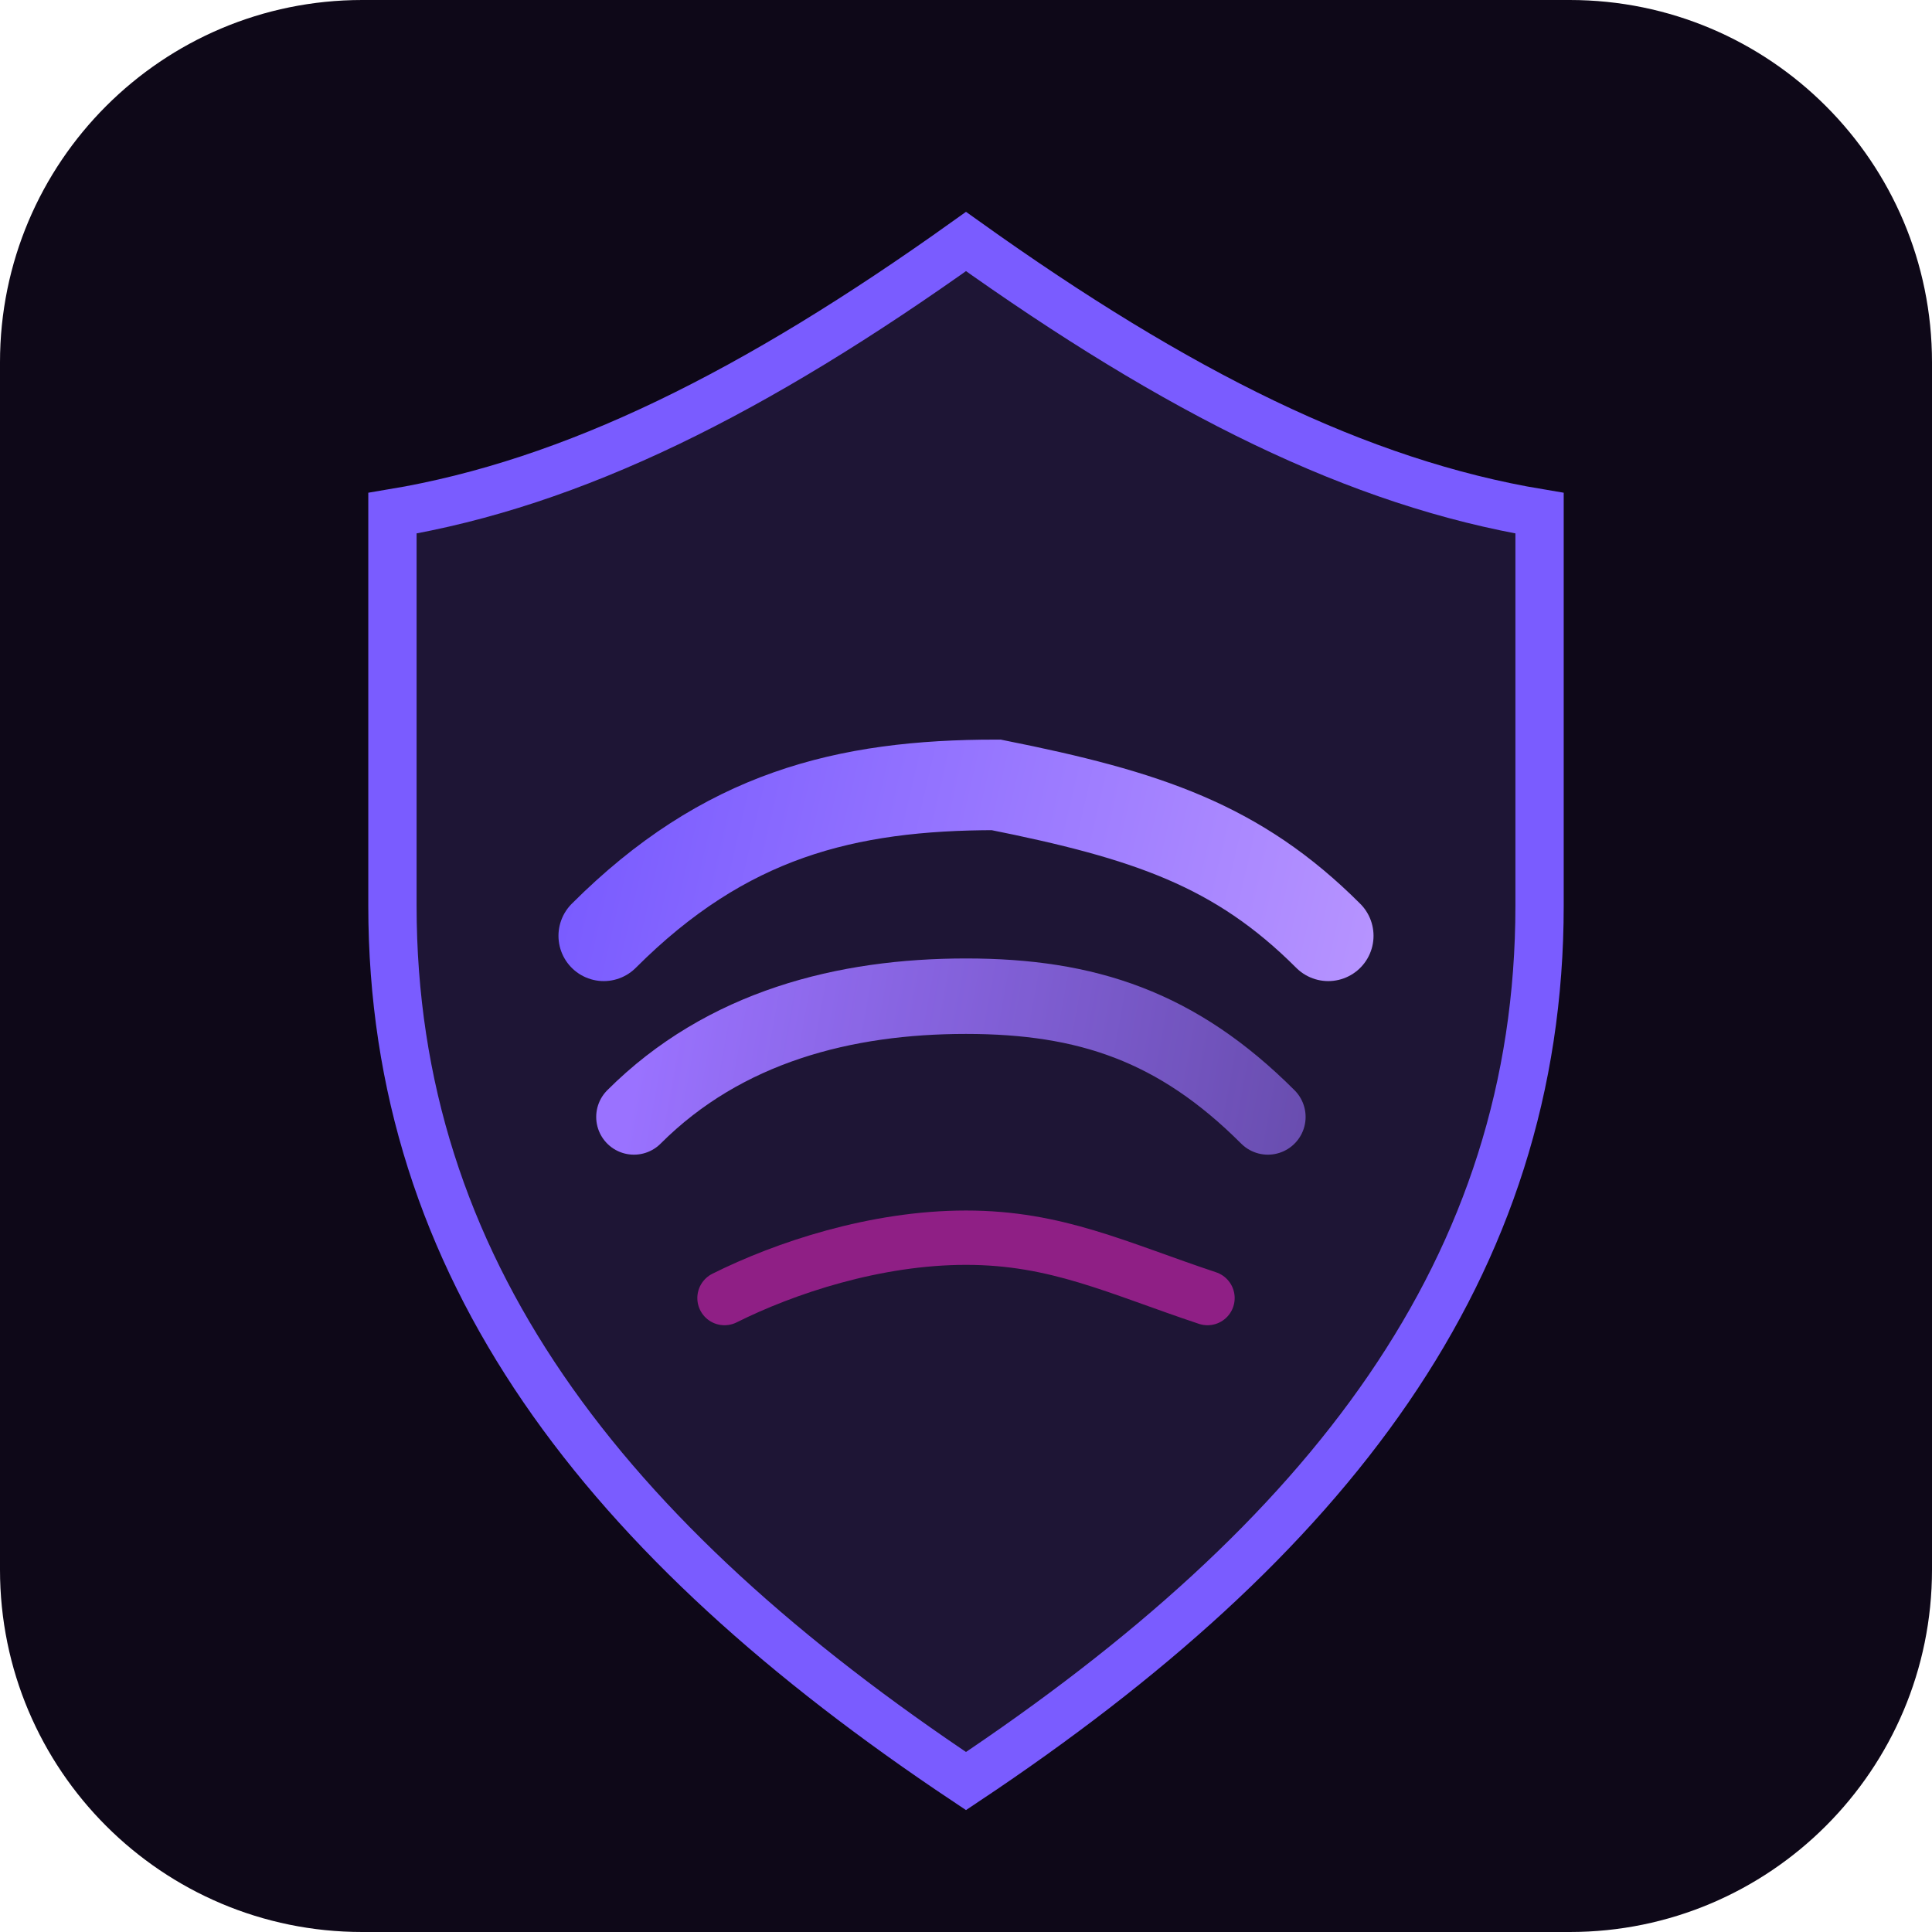
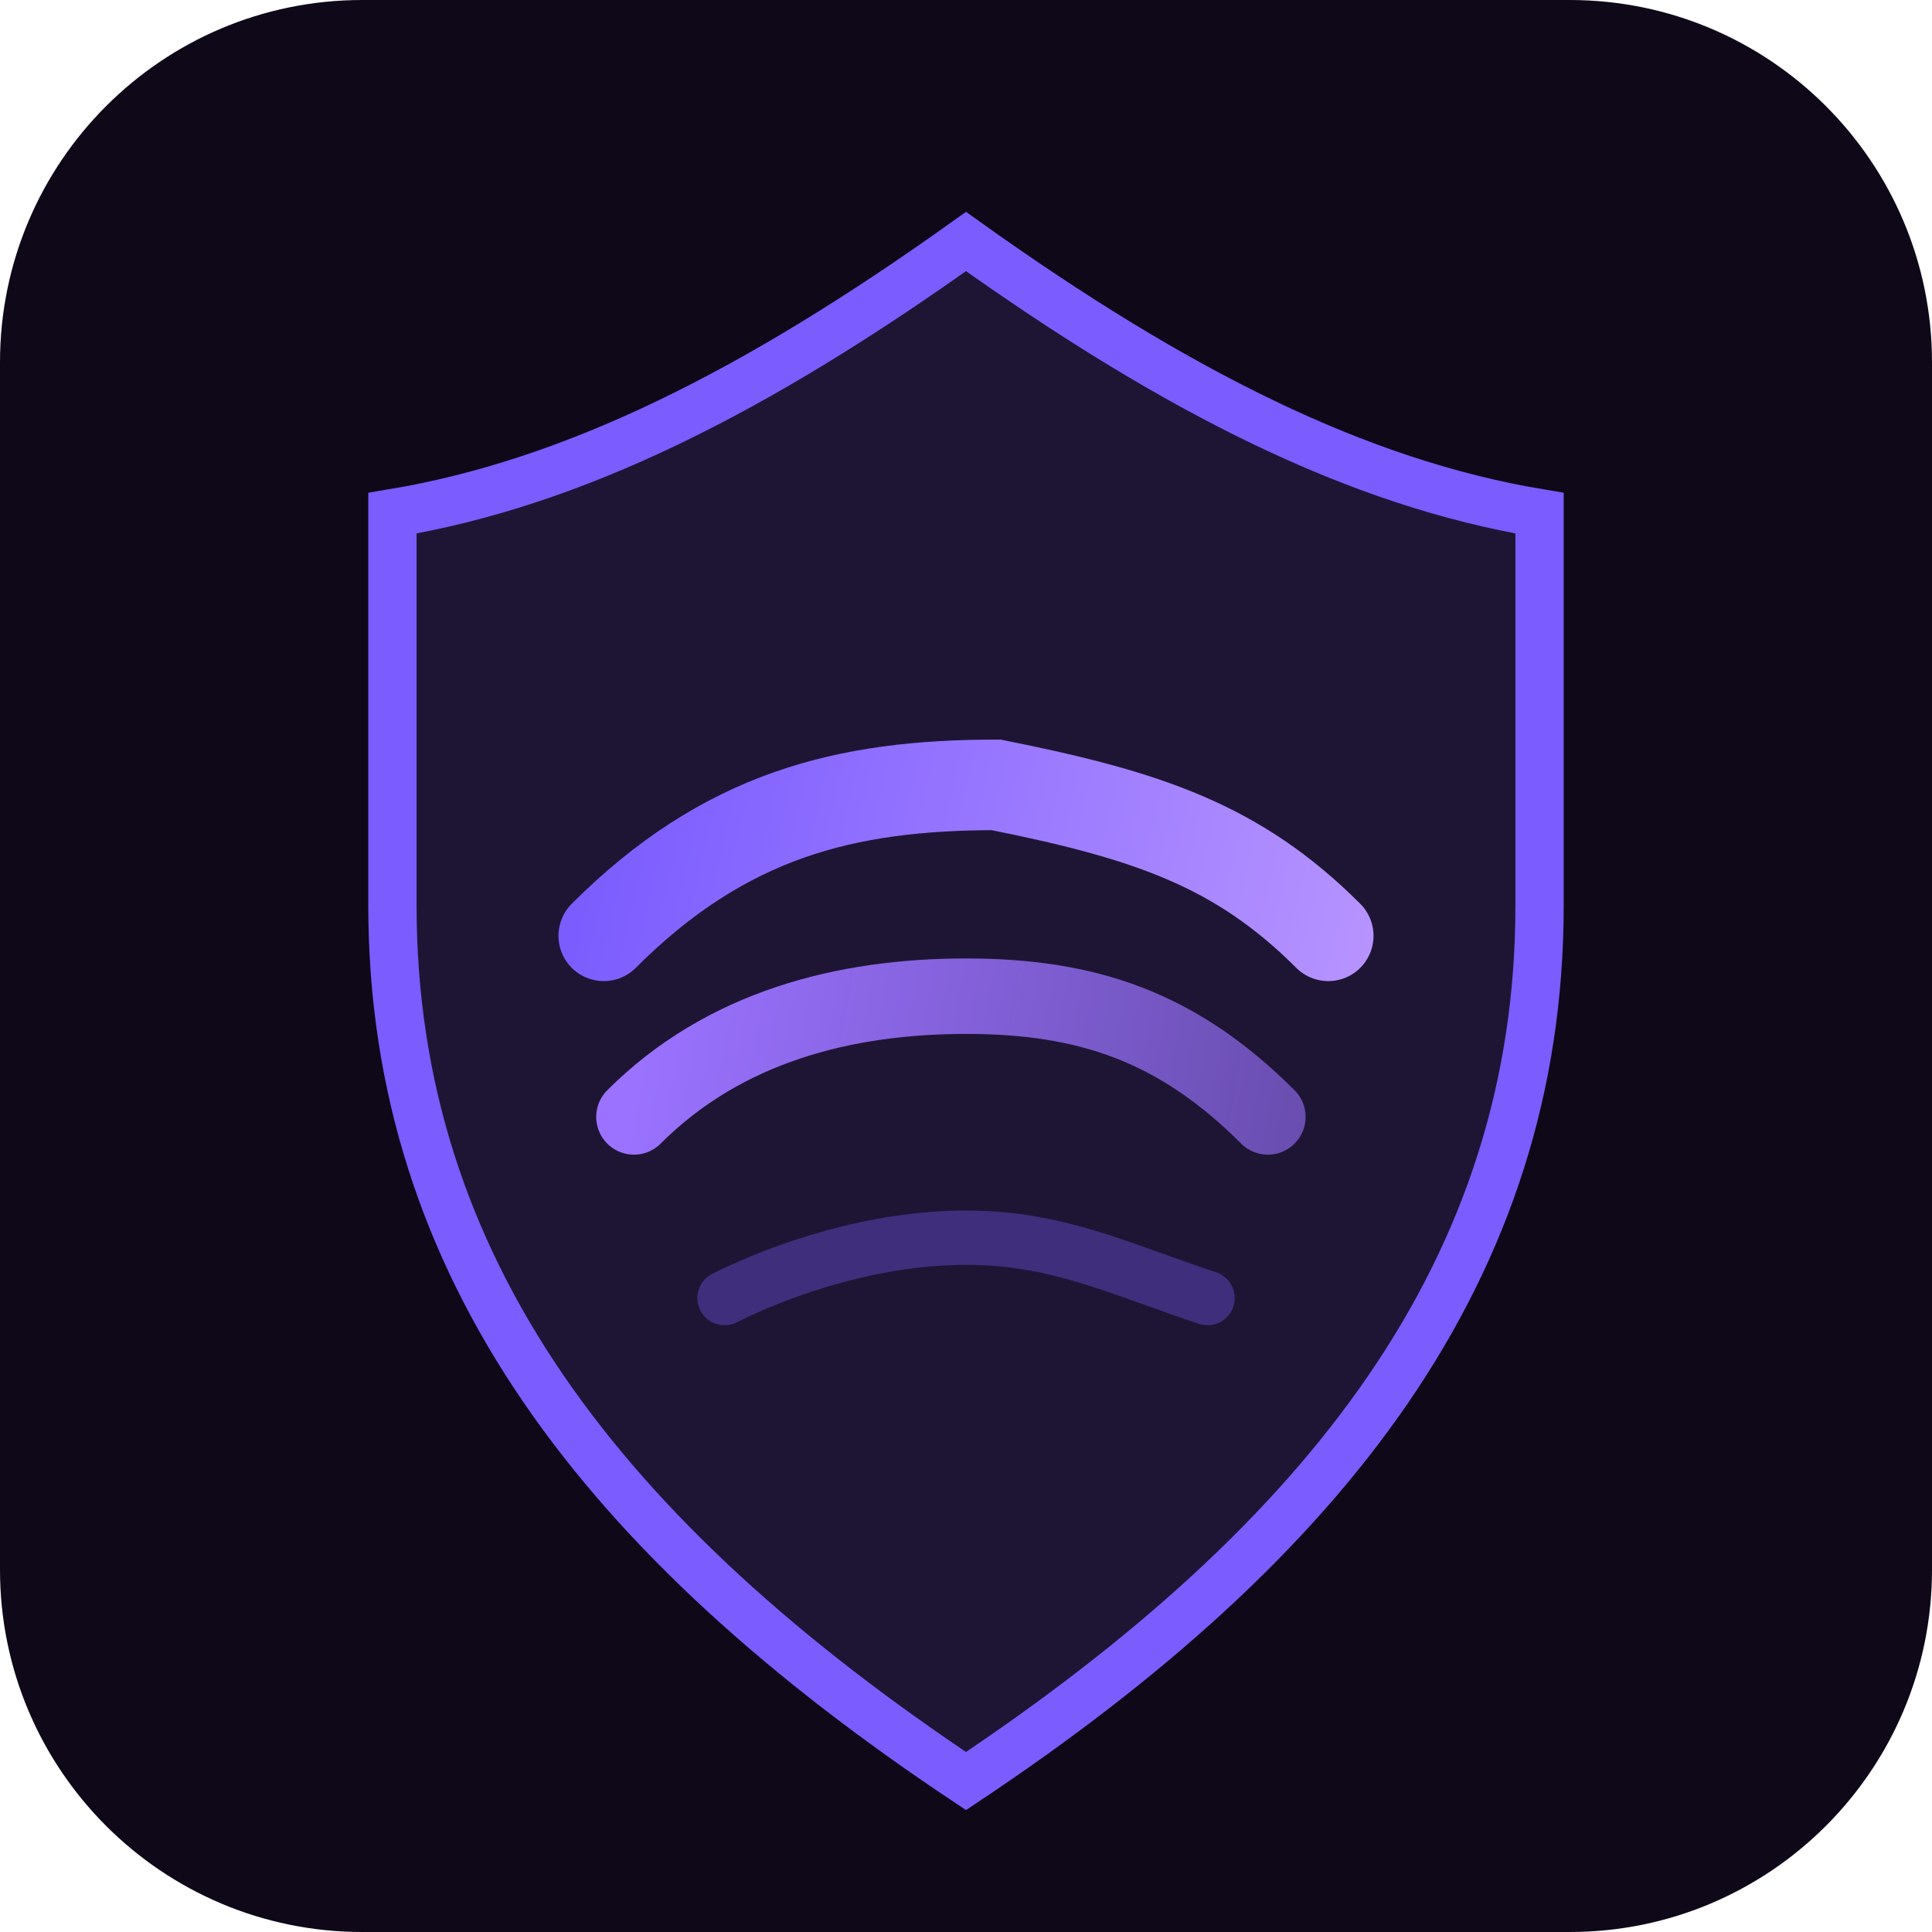
<svg xmlns="http://www.w3.org/2000/svg" width="64" height="64" viewBox="0 0 64 64" fill="none" role="img" aria-labelledby="sw-favicon-title">
  <defs>
    <linearGradient id="waveA" x1="19" y1="29" x2="45" y2="35" gradientUnits="userSpaceOnUse">
      <stop offset="0" stop-color="#7a5cff" />
      <stop offset="1" stop-color="#b794ff" />
    </linearGradient>
    <linearGradient id="waveB" x1="21" y1="36" x2="43" y2="40" gradientUnits="userSpaceOnUse">
      <stop offset="0" stop-color="#9a72ff" />
      <stop offset="1" stop-color="#9a72ff" stop-opacity="0.6" />
    </linearGradient>
  </defs>
  <rect x="0" y="0" width="64" height="64" rx="12" fill="#0e0818" />
  <path d="M32 8c-7 5-13 8-19 9v13c0 12 7 21 19 29 12-8 19-17 19-29V17c-6-1-12-4-19-9z" fill="#1e1535" stroke="#7a5cff" stroke-width="1.6" />
  <path d="M20 31c4-4 8-5 13-5 5 1 8 2 11 5" stroke="url(#waveA)" stroke-width="3" stroke-linecap="round" />
  <path d="M21 37c3-3 7-4 11-4 4 0 7 1 10 4" stroke="url(#waveB)" stroke-width="2.5" stroke-linecap="round" />
-   <path d="M24 43c2-1 5-2 8-2 3 0 5 1 8 2" stroke="#ff2bd6" stroke-opacity="0.50" stroke-width="1.8" stroke-linecap="round" />
+   <path d="M24 43c2-1 5-2 8-2 3 0 5 1 8 2" stroke="#7a5cff" stroke-opacity="0.35" stroke-width="1.8" stroke-linecap="round" />
</svg>
